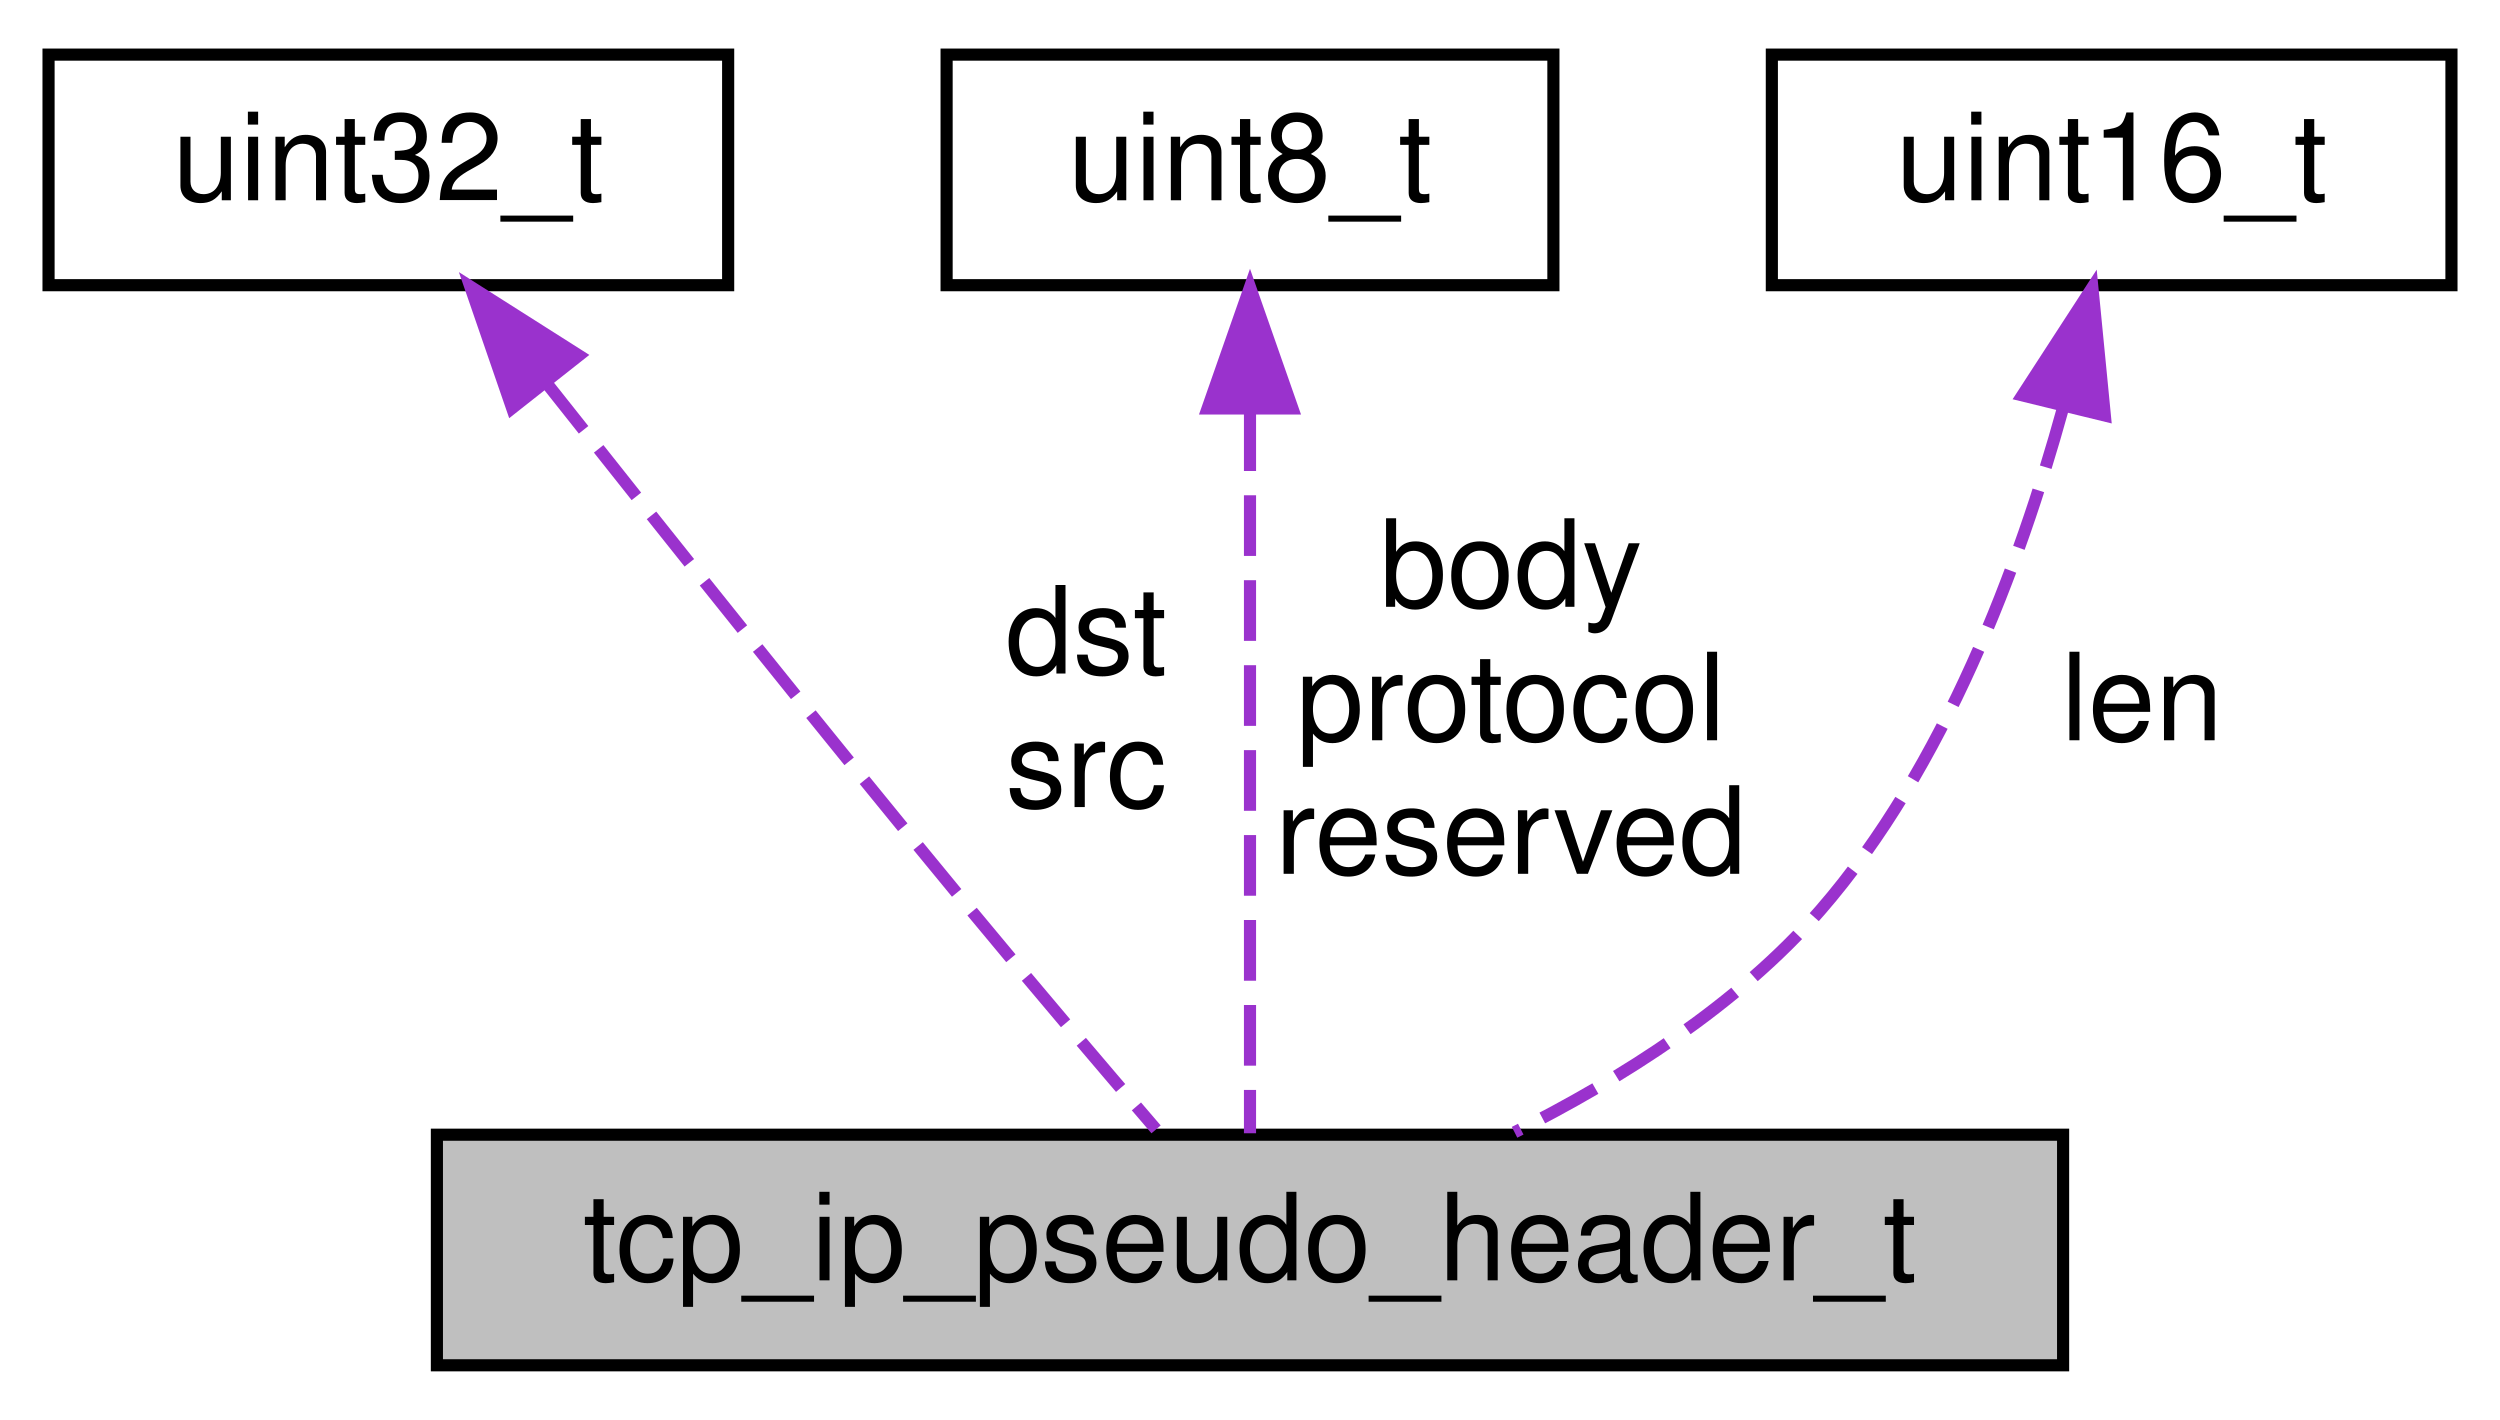
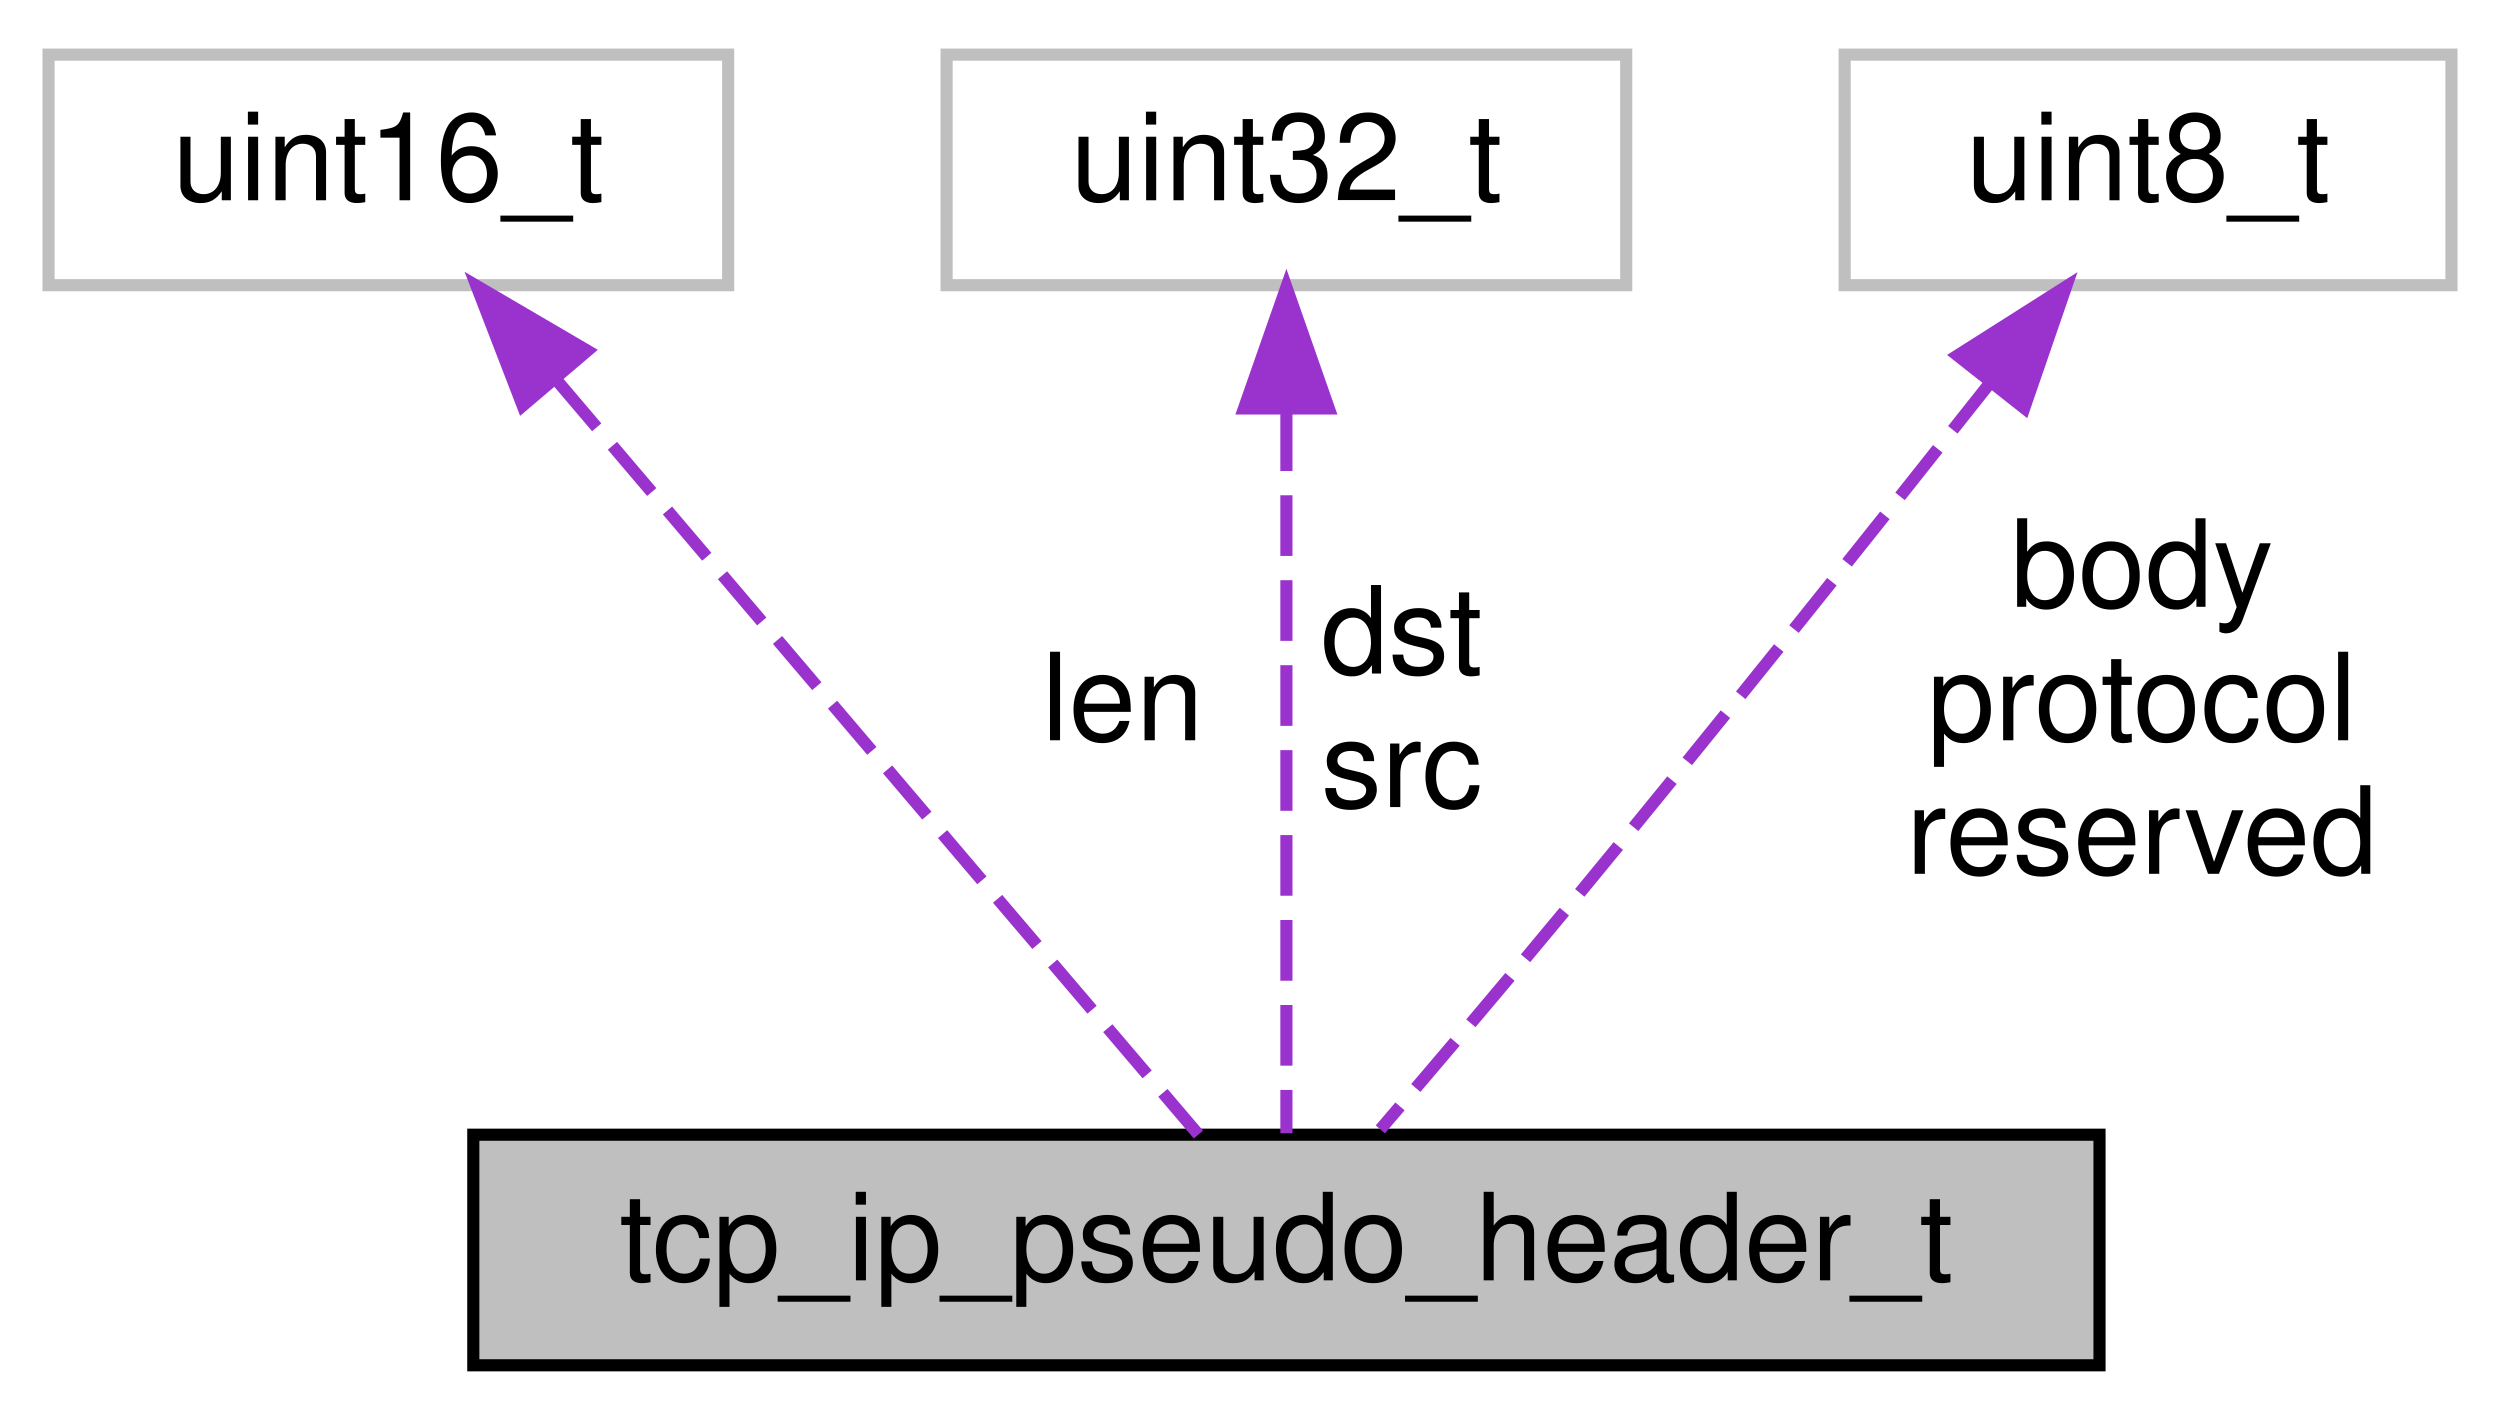
<svg xmlns="http://www.w3.org/2000/svg" xmlns:xlink="http://www.w3.org/1999/xlink" width="206pt" height="117pt" viewBox="0.00 0.00 206.00 117.00">
  <g id="graph0" class="graph" transform="scale(1 1) rotate(0) translate(4 113)">
    <g id="node1" class="node">
      <g id="a_node1">
        <a xlink:title=" ">
-           <polygon fill="#bfbfbf" stroke="black" points="32,-0.5 32,-19.5 166,-19.5 166,-0.5 32,-0.5" />
-           <text text-anchor="middle" x="99" y="-7.5" font-family="Helvetica,sans-Serif" font-size="10.00">tcp_ip_pseudo_header_t</text>
+           <polygon fill="#bfbfbf" stroke="black" points="35,-0.5 35,-19.5 169,-19.5 169,-0.5 35,-0.5" />
+           <text text-anchor="middle" x="102" y="-7.5" font-family="Helvetica,sans-Serif" font-size="10.00">tcp_ip_pseudo_header_t</text>
        </a>
      </g>
    </g>
    <g id="node2" class="node">
      <g id="a_node2">
        <a xlink:title=" ">
-           <polygon fill="none" stroke="black" points="0,-89.5 0,-108.5 56,-108.5 56,-89.5 0,-89.5" />
-           <text text-anchor="middle" x="28" y="-96.5" font-family="Helvetica,sans-Serif" font-size="10.00">uint32_t</text>
+           <polygon fill="none" stroke="#bfbfbf" points="0,-89.5 0,-108.5 56,-108.5 56,-89.5 0,-89.5" />
+           <text text-anchor="middle" x="28" y="-96.5" font-family="Helvetica,sans-Serif" font-size="10.00">uint16_t</text>
        </a>
      </g>
    </g>
    <g id="edge1" class="edge">
-       <path fill="none" stroke="#9a32cd" stroke-dasharray="5,2" d="M40.98,-81.5C50.56,-69.38 63.97,-52.57 76,-38 81.02,-31.92 86.77,-25.17 91.26,-19.94" />
-       <polygon fill="#9a32cd" stroke="#9a32cd" points="38.2,-79.37 34.75,-89.39 43.7,-83.71 38.2,-79.37" />
-       <text text-anchor="middle" x="85.5" y="-57.5" font-family="Helvetica,sans-Serif" font-size="10.00"> dst</text>
-       <text text-anchor="middle" x="85.5" y="-46.5" font-family="Helvetica,sans-Serif" font-size="10.00">src</text>
+       <path fill="none" stroke="#9a32cd" stroke-dasharray="5,2" d="M41.93,-81.6C52.18,-69.54 66.45,-52.75 79,-38 84.27,-31.81 90.22,-24.82 94.75,-19.51" />
+       <polygon fill="#9a32cd" stroke="#9a32cd" points="39.07,-79.57 35.26,-89.45 44.4,-84.1 39.07,-79.57" />
+       <text text-anchor="middle" x="88.5" y="-52" font-family="Helvetica,sans-Serif" font-size="10.00"> len</text>
    </g>
    <g id="node3" class="node">
      <g id="a_node3">
        <a xlink:title=" ">
-           <polygon fill="none" stroke="black" points="74,-89.5 74,-108.5 124,-108.5 124,-89.5 74,-89.5" />
-           <text text-anchor="middle" x="99" y="-96.5" font-family="Helvetica,sans-Serif" font-size="10.00">uint8_t</text>
+           <polygon fill="none" stroke="#bfbfbf" points="74,-89.5 74,-108.5 130,-108.5 130,-89.5 74,-89.5" />
+           <text text-anchor="middle" x="102" y="-96.5" font-family="Helvetica,sans-Serif" font-size="10.00">uint32_t</text>
        </a>
      </g>
    </g>
    <g id="edge2" class="edge">
-       <path fill="none" stroke="#9a32cd" stroke-dasharray="5,2" d="M99,-79.19C99,-60.74 99,-33.41 99,-19.62" />
-       <polygon fill="#9a32cd" stroke="#9a32cd" points="95.5,-79.34 99,-89.34 102.5,-79.34 95.5,-79.34" />
-       <text text-anchor="middle" x="120.5" y="-63" font-family="Helvetica,sans-Serif" font-size="10.00"> body</text>
-       <text text-anchor="middle" x="120.5" y="-52" font-family="Helvetica,sans-Serif" font-size="10.00">protocol</text>
-       <text text-anchor="middle" x="120.5" y="-41" font-family="Helvetica,sans-Serif" font-size="10.00">reserved</text>
+       <path fill="none" stroke="#9a32cd" stroke-dasharray="5,2" d="M102,-79.19C102,-60.74 102,-33.41 102,-19.62" />
+       <polygon fill="#9a32cd" stroke="#9a32cd" points="98.5,-79.34 102,-89.34 105.5,-79.34 98.5,-79.34" />
+       <text text-anchor="middle" x="111.5" y="-57.5" font-family="Helvetica,sans-Serif" font-size="10.00"> dst</text>
+       <text text-anchor="middle" x="111.5" y="-46.5" font-family="Helvetica,sans-Serif" font-size="10.00">src</text>
    </g>
    <g id="node4" class="node">
      <g id="a_node4">
        <a xlink:title=" ">
-           <polygon fill="none" stroke="black" points="142,-89.5 142,-108.5 198,-108.5 198,-89.5 142,-89.5" />
-           <text text-anchor="middle" x="170" y="-96.5" font-family="Helvetica,sans-Serif" font-size="10.00">uint16_t</text>
+           <polygon fill="none" stroke="#bfbfbf" points="148,-89.5 148,-108.5 198,-108.5 198,-89.5 148,-89.5" />
+           <text text-anchor="middle" x="173" y="-96.5" font-family="Helvetica,sans-Serif" font-size="10.00">uint8_t</text>
        </a>
      </g>
    </g>
    <g id="edge3" class="edge">
-       <path fill="none" stroke="#9a32cd" stroke-dasharray="5,2" d="M165.97,-79.3C162.44,-66.51 156.24,-49.79 146,-38 139.21,-30.18 129.58,-24.1 120.8,-19.7" />
-       <polygon fill="#9a32cd" stroke="#9a32cd" points="162.64,-80.42 168.41,-89.31 169.44,-78.76 162.64,-80.42" />
-       <text text-anchor="middle" x="172.5" y="-52" font-family="Helvetica,sans-Serif" font-size="10.00"> len</text>
+       <path fill="none" stroke="#9a32cd" stroke-dasharray="5,2" d="M160.02,-81.5C150.44,-69.38 137.03,-52.57 125,-38 119.98,-31.92 114.23,-25.17 109.74,-19.94" />
+       <polygon fill="#9a32cd" stroke="#9a32cd" points="157.3,-83.71 166.25,-89.39 162.8,-79.37 157.3,-83.71" />
+       <text text-anchor="middle" x="172.5" y="-63" font-family="Helvetica,sans-Serif" font-size="10.00"> body</text>
+       <text text-anchor="middle" x="172.5" y="-52" font-family="Helvetica,sans-Serif" font-size="10.00">protocol</text>
+       <text text-anchor="middle" x="172.5" y="-41" font-family="Helvetica,sans-Serif" font-size="10.00">reserved</text>
    </g>
  </g>
</svg>
